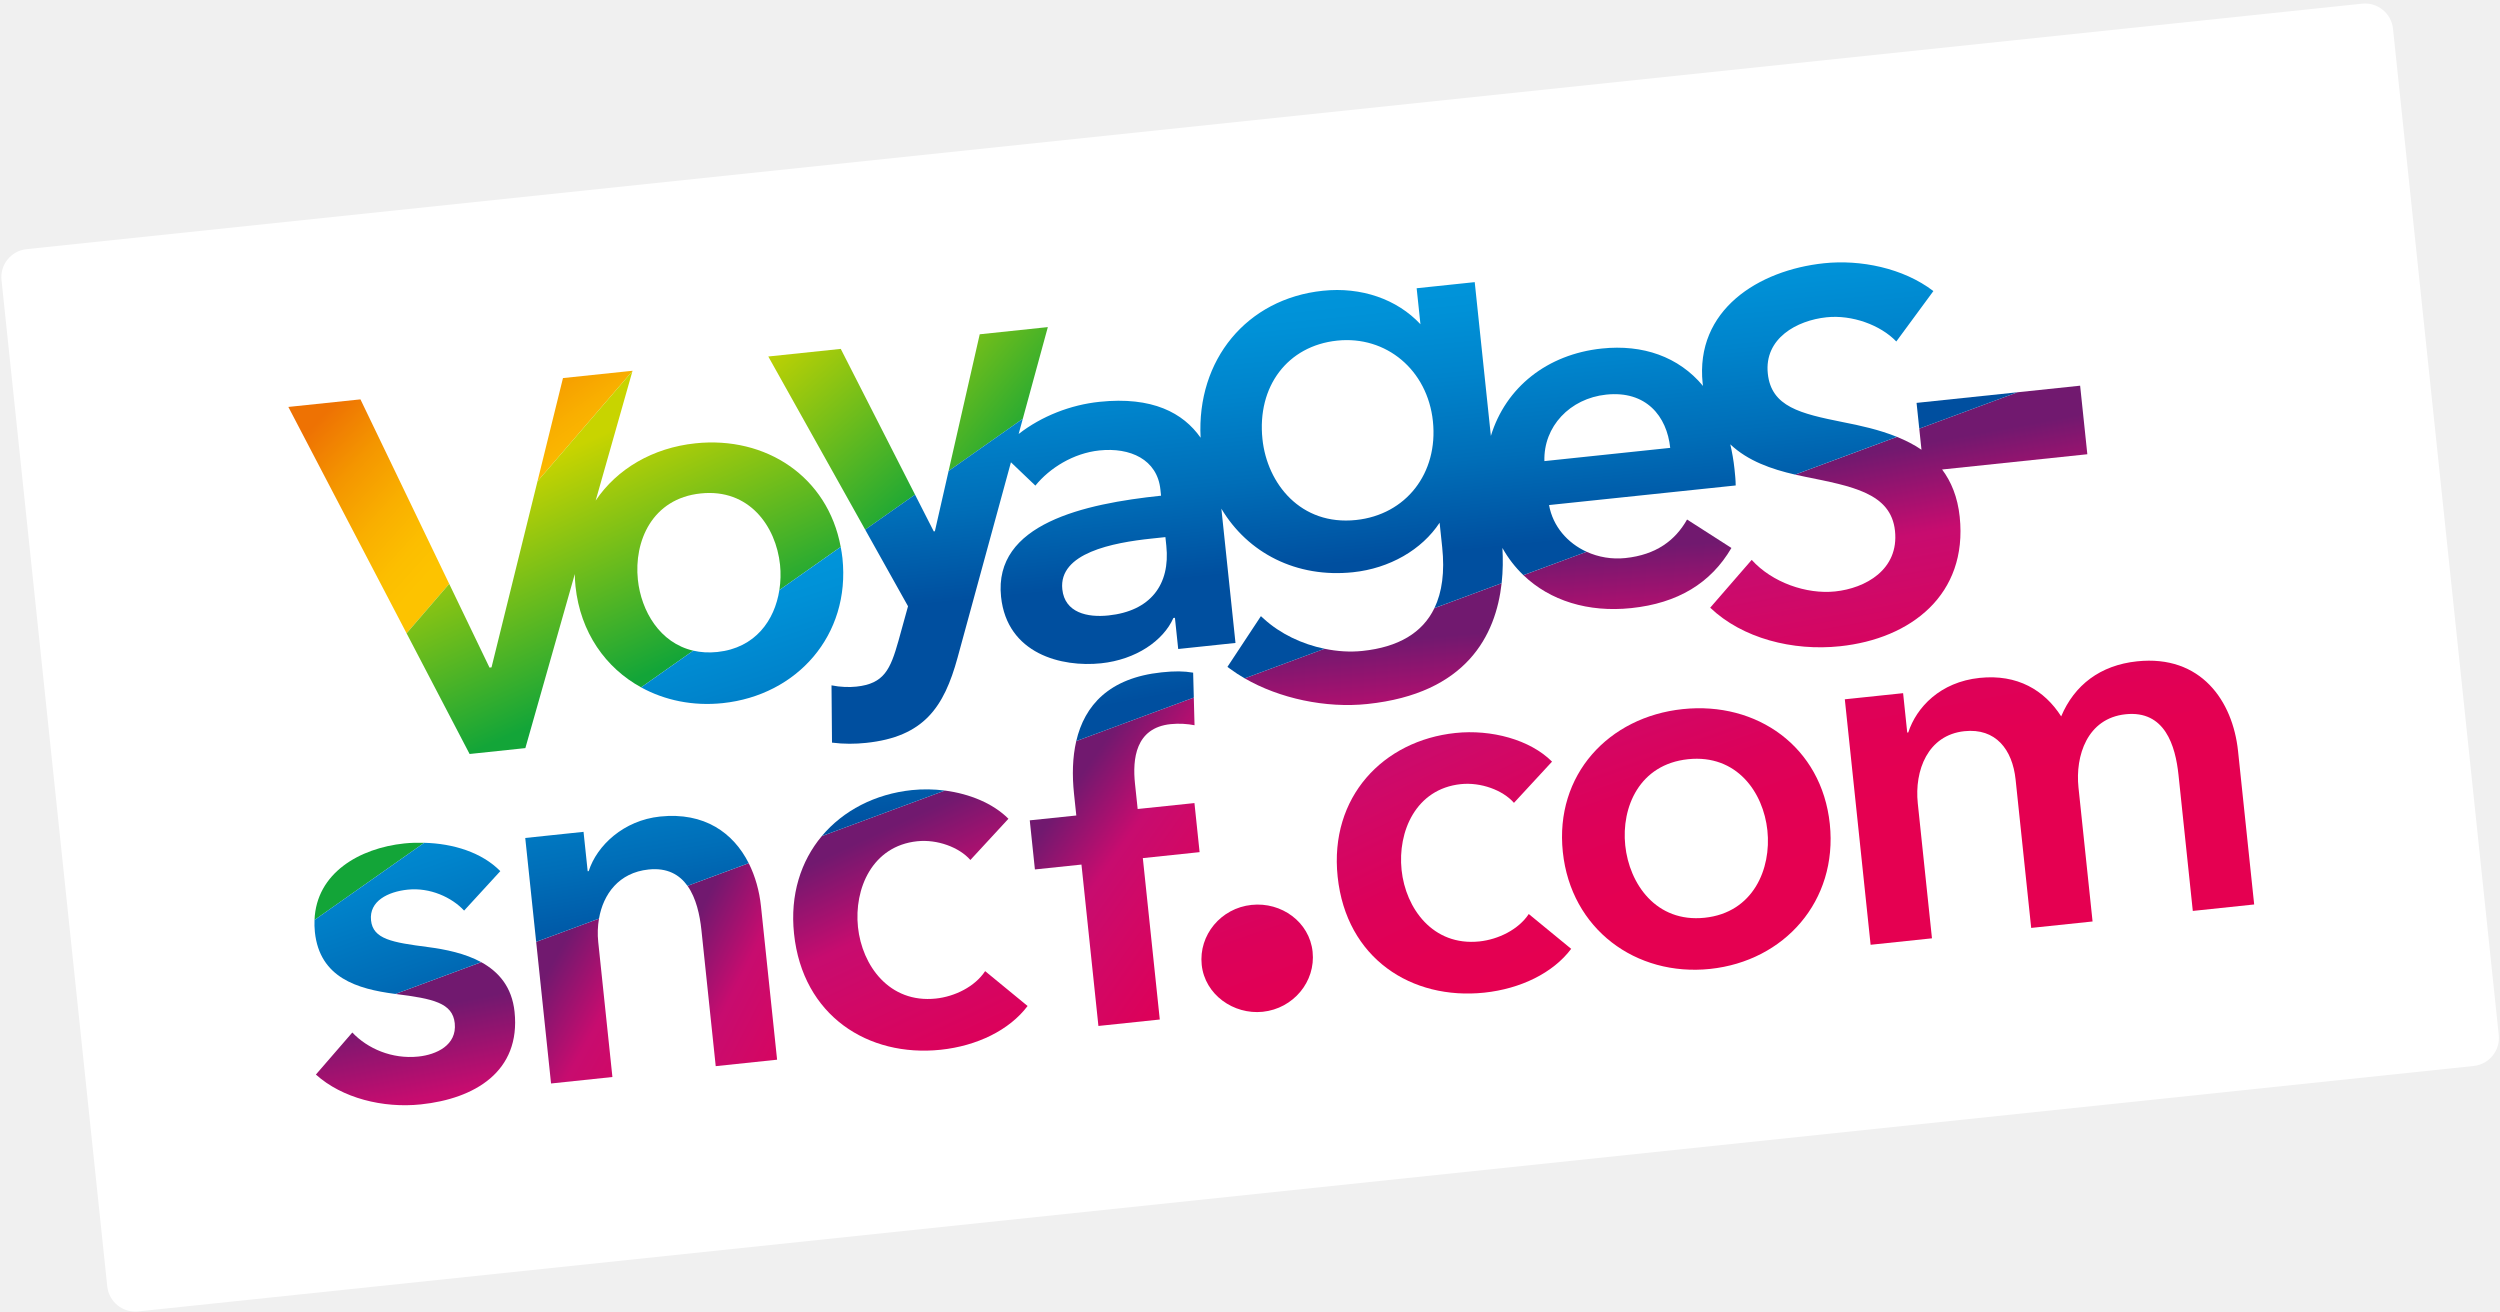
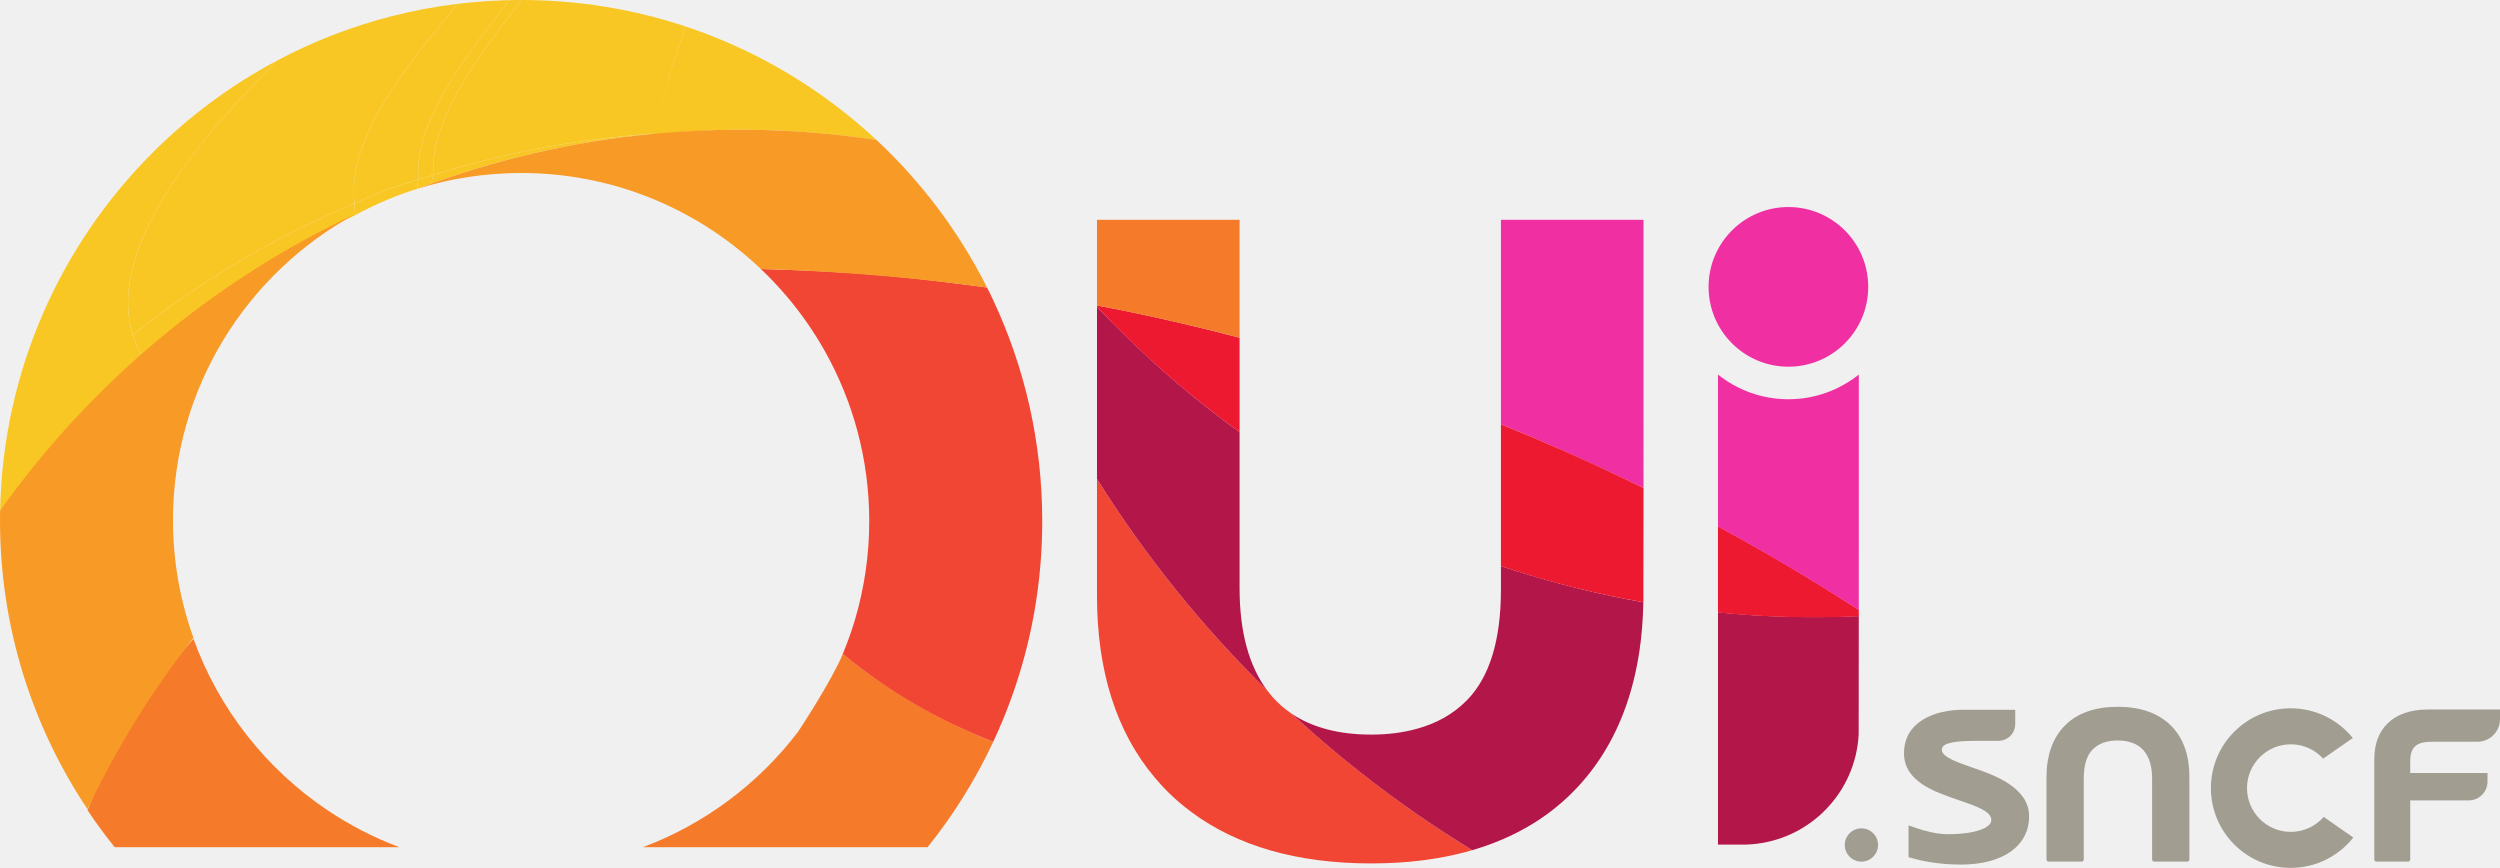
- <svg xmlns="http://www.w3.org/2000/svg" width="505" height="265" viewBox="0 0 505 265">
-   <defs>
-     <linearGradient id="a" x1="24.618%" x2="81.481%" y1="4.525%" y2="79.497%">
-       <stop stop-color="#EE7203" offset="0%" />
-       <stop stop-color="#F49600" offset="31.11%" />
-       <stop stop-color="#F9AF00" offset="59.73%" />
-       <stop stop-color="#FCBE00" offset="83.66%" />
-       <stop stop-color="#FDC300" offset="100%" />
-     </linearGradient>
-     <linearGradient id="b" x1="-14.766%" x2="81.457%" y1="-56.772%" y2="101.869%">
-       <stop stop-color="#EE7203" offset="0%" />
-       <stop stop-color="#F49600" offset="31.11%" />
-       <stop stop-color="#F9AF00" offset="59.73%" />
-       <stop stop-color="#FCBE00" offset="83.66%" />
-       <stop stop-color="#FDC300" offset="100%" />
-     </linearGradient>
-     <linearGradient id="c" x1="32.741%" x2="60.175%" y1="22.724%" y2="76.677%">
-       <stop stop-color="#C8D400" offset="0%" />
-       <stop stop-color="#13A538" offset="100%" />
-     </linearGradient>
-     <linearGradient id="d" x1="11.541%" x2="92.692%" y1="-15.012%" y2="99.255%">
-       <stop stop-color="#C8D400" offset="0%" />
-       <stop stop-color="#13A538" offset="100%" />
-     </linearGradient>
-     <linearGradient id="e" x1="-37.225%" x2="82.761%" y1="-54.366%" y2="89.197%">
-       <stop stop-color="#C8D400" offset="0%" />
-       <stop stop-color="#13A538" offset="100%" />
-     </linearGradient>
-     <linearGradient id="f" x1="-75.29%" x2="33.271%" y1="-258.636%" y2="8.829%">
-       <stop stop-color="#C8D400" offset="0%" />
-       <stop stop-color="#13A538" offset="100%" />
-     </linearGradient>
-     <linearGradient id="g" x1="51.637%" x2="101.404%" y1="48.15%" y2="324.797%">
-       <stop stop-color="#71196F" offset="0%" />
-       <stop stop-color="#C70C6F" offset="24.72%" />
-       <stop stop-color="#D10866" offset="41.42%" />
-       <stop stop-color="#DC015A" offset="64.68%" />
-       <stop stop-color="#E30053" offset="85%" />
-       <stop stop-color="#E50051" offset="100%" />
-     </linearGradient>
-     <linearGradient id="h" x1="47.672%" x2="109.169%" y1="32.695%" y2="409.196%">
-       <stop stop-color="#71196F" offset="0%" />
-       <stop stop-color="#C70C6F" offset="24.72%" />
-       <stop stop-color="#D10866" offset="41.42%" />
-       <stop stop-color="#DC015A" offset="64.68%" />
-       <stop stop-color="#E30053" offset="85%" />
-       <stop stop-color="#E50051" offset="100%" />
-     </linearGradient>
-     <linearGradient id="i" x1="44.53%" x2="78.447%" y1="25.28%" y2="154.122%">
-       <stop stop-color="#71196F" offset="0%" />
-       <stop stop-color="#C70C6F" offset="24.72%" />
-       <stop stop-color="#D10866" offset="41.42%" />
-       <stop stop-color="#DC015A" offset="64.68%" />
-       <stop stop-color="#E30053" offset="85%" />
-       <stop stop-color="#E50051" offset="100%" />
-     </linearGradient>
-     <linearGradient id="j" x1="44.607%" x2="108.816%" y1="35.013%" y2="270.667%">
-       <stop stop-color="#71196F" offset="0%" />
-       <stop stop-color="#C70C6F" offset="24.72%" />
-       <stop stop-color="#D10866" offset="41.42%" />
-       <stop stop-color="#DC015A" offset="64.68%" />
-       <stop stop-color="#E30053" offset="85%" />
-       <stop stop-color="#E50051" offset="100%" />
-     </linearGradient>
-     <linearGradient id="k" x1="27.735%" x2="195.523%" y1="21.692%" y2="226.157%">
-       <stop stop-color="#71196F" offset="0%" />
-       <stop stop-color="#C70C6F" offset="24.72%" />
-       <stop stop-color="#D10866" offset="41.42%" />
-       <stop stop-color="#DC015A" offset="64.68%" />
-       <stop stop-color="#E30053" offset="85%" />
-       <stop stop-color="#E50051" offset="100%" />
-     </linearGradient>
-     <linearGradient id="l" x1="21.825%" x2="164.604%" y1="16.936%" y2="183.007%">
-       <stop stop-color="#71196F" offset="0%" />
-       <stop stop-color="#C70C6F" offset="24.72%" />
-       <stop stop-color="#D10866" offset="41.42%" />
-       <stop stop-color="#DC015A" offset="64.68%" />
-       <stop stop-color="#E30053" offset="85%" />
-       <stop stop-color="#E50051" offset="100%" />
-     </linearGradient>
-     <linearGradient id="m" x1="37.657%" x2="92.237%" y1="15.681%" y2="145.302%">
-       <stop stop-color="#71196F" offset="0%" />
-       <stop stop-color="#C70C6F" offset="24.72%" />
-       <stop stop-color="#D10866" offset="41.42%" />
-       <stop stop-color="#DC015A" offset="64.68%" />
-       <stop stop-color="#E30053" offset="85%" />
-       <stop stop-color="#E50051" offset="100%" />
-     </linearGradient>
-     <linearGradient id="n" x1="41.721%" x2="117.046%" y1="15.152%" y2="117.805%">
-       <stop stop-color="#71196F" offset="0%" />
-       <stop stop-color="#C70C6F" offset="24.72%" />
-       <stop stop-color="#D10866" offset="41.42%" />
-       <stop stop-color="#DC015A" offset="64.68%" />
-       <stop stop-color="#E30053" offset="85%" />
-       <stop stop-color="#E50051" offset="100%" />
-     </linearGradient>
-     <linearGradient id="o" x1="-30.188%" x2="84.572%" y1="-169.192%" y2="144.401%">
-       <stop stop-color="#71196F" offset="0%" />
-       <stop stop-color="#C70C6F" offset="24.72%" />
-       <stop stop-color="#D10866" offset="41.42%" />
-       <stop stop-color="#DC015A" offset="64.68%" />
-       <stop stop-color="#E30053" offset="85%" />
-       <stop stop-color="#E50051" offset="100%" />
-     </linearGradient>
-     <linearGradient id="p" x1="16.555%" x2="71.129%" y1="-33.821%" y2="95.177%">
-       <stop stop-color="#71196F" offset="0%" />
-       <stop stop-color="#C70C6F" offset="24.72%" />
-       <stop stop-color="#D10866" offset="41.42%" />
-       <stop stop-color="#DC015A" offset="64.68%" />
-       <stop stop-color="#E30053" offset="85%" />
-       <stop stop-color="#E50051" offset="100%" />
-     </linearGradient>
-     <linearGradient id="q" x1="10.989%" x2="58.616%" y1="-55.958%" y2="72.947%">
-       <stop stop-color="#71196F" offset="0%" />
-       <stop stop-color="#C70C6F" offset="24.72%" />
-       <stop stop-color="#D10866" offset="41.42%" />
-       <stop stop-color="#DC015A" offset="64.68%" />
-       <stop stop-color="#E30053" offset="85%" />
-       <stop stop-color="#E50051" offset="100%" />
-     </linearGradient>
-     <linearGradient id="r" x1="14.279%" x2="45.529%" y1="-76.411%" y2="42.246%">
-       <stop stop-color="#71196F" offset="0%" />
-       <stop stop-color="#C70C6F" offset="24.72%" />
-       <stop stop-color="#D10866" offset="41.42%" />
-       <stop stop-color="#DC015A" offset="64.68%" />
-       <stop stop-color="#E30053" offset="85%" />
-       <stop stop-color="#E50051" offset="100%" />
-     </linearGradient>
-     <linearGradient id="s" x1="111.85%" x2="39.645%" y1="197.257%" y2="20.981%">
-       <stop stop-color="#004F9F" offset="4.81%" />
-       <stop stop-color="#006EB8" offset="36.16%" />
-       <stop stop-color="#0084CC" offset="65.48%" />
-       <stop stop-color="#0091D7" offset="87.62%" />
-       <stop stop-color="#0095DB" offset="100%" />
-     </linearGradient>
-     <linearGradient id="t" x1="-3.606%" x2="-148.23%" y1="-239.213%" y2="-1000.526%">
-       <stop stop-color="#004F9F" offset="4.81%" />
-       <stop stop-color="#006EB8" offset="36.16%" />
-       <stop stop-color="#0084CC" offset="65.48%" />
-       <stop stop-color="#0091D7" offset="87.62%" />
-       <stop stop-color="#0095DB" offset="100%" />
-     </linearGradient>
-     <linearGradient id="u" x1="42.907%" x2="-107.391%" y1="46.002%" y2="-398.93%">
-       <stop stop-color="#004F9F" offset="4.81%" />
-       <stop stop-color="#006EB8" offset="36.16%" />
-       <stop stop-color="#0084CC" offset="65.48%" />
-       <stop stop-color="#0091D7" offset="87.62%" />
-       <stop stop-color="#0095DB" offset="100%" />
-     </linearGradient>
-     <linearGradient id="v" x1="52.569%" x2="39.325%" y1="63.92%" y2="6.422%">
-       <stop stop-color="#004F9F" offset="4.81%" />
-       <stop stop-color="#006EB8" offset="36.16%" />
-       <stop stop-color="#0084CC" offset="65.48%" />
-       <stop stop-color="#0091D7" offset="87.62%" />
-       <stop stop-color="#0095DB" offset="100%" />
-     </linearGradient>
-     <linearGradient id="w" x1="93.142%" x2="14.633%" y1="142.908%" y2="-40.16%">
-       <stop stop-color="#004F9F" offset="4.81%" />
-       <stop stop-color="#006EB8" offset="36.16%" />
-       <stop stop-color="#0084CC" offset="65.48%" />
-       <stop stop-color="#0091D7" offset="87.62%" />
-       <stop stop-color="#0095DB" offset="100%" />
-     </linearGradient>
-     <linearGradient id="x" x1="66.234%" x2=".924%" y1="115.171%" y2="-104.61%">
-       <stop stop-color="#004F9F" offset="4.81%" />
-       <stop stop-color="#006EB8" offset="36.16%" />
-       <stop stop-color="#0084CC" offset="65.48%" />
-       <stop stop-color="#0091D7" offset="87.62%" />
-       <stop stop-color="#0095DB" offset="100%" />
-     </linearGradient>
-     <linearGradient id="y" x1="62.342%" x2="-56.171%" y1="112.92%" y2="-478.784%">
-       <stop stop-color="#004F9F" offset="4.81%" />
-       <stop stop-color="#006EB8" offset="36.16%" />
-       <stop stop-color="#0084CC" offset="65.48%" />
-       <stop stop-color="#0091D7" offset="87.62%" />
-       <stop stop-color="#0095DB" offset="100%" />
-     </linearGradient>
-     <linearGradient id="z" x1="53.189%" x2="-70.953%" y1="62.033%" y2="-335.051%">
-       <stop stop-color="#004F9F" offset="4.81%" />
-       <stop stop-color="#006EB8" offset="36.16%" />
-       <stop stop-color="#0084CC" offset="65.48%" />
-       <stop stop-color="#0091D7" offset="87.62%" />
-       <stop stop-color="#0095DB" offset="100%" />
-     </linearGradient>
+ <svg xmlns="http://www.w3.org/2000/svg" viewBox="0 0 673.225 233.712" height="233.712" width="673.225" xml:space="preserve" version="1.1" id="svg2">
+   <defs id="defs6">
+     <clipPath id="clipPath18" clipPathUnits="userSpaceOnUse">
+       <path id="path20" d="M 0,1869.71 0,0 l 5385.83,0 0,1869.71 -5385.83,0 z" />
+     </clipPath>
+     <clipPath id="clipPath28" clipPathUnits="userSpaceOnUse">
+       <path id="path30" d="M 0.18,767.5 C 91.578,892.012 190.984,1004.12 305.23,1104.35 c 137.774,120.87 292.653,223.47 460.45,302.11 42.05,22.86 86.5,41.81 132.894,56.36 156.896,59.76 323.496,99.9 496.686,117.42 5.36,0.54 10.71,1.06 16.08,1.56 16.15,78.52 38.28,155.65 66.14,230.68 -111.53,37.13 -230.81,57.23 -354.82,57.23 -190.375,0 -369.687,-47.39 -526.777,-131.02 C 497.195,1686.16 407.281,1619.31 328.891,1540.94 130.176,1342.25 5.59,1069.42 0.18,767.5 Z" />
+     </clipPath>
+     <clipPath id="clipPath34" clipPathUnits="userSpaceOnUse">
+       <path id="path36" d="M 0.18,767.5 C 91.578,892.012 190.984,1004.12 305.23,1104.35 c 137.774,120.87 292.653,223.47 460.45,302.11 42.05,22.86 86.5,41.81 132.894,56.36 156.896,59.76 323.496,99.9 496.686,117.42 5.36,0.54 10.71,1.06 16.08,1.56 16.15,78.52 38.28,155.65 66.14,230.68 -111.53,37.13 -230.81,57.23 -354.82,57.23 -190.375,0 -369.687,-47.39 -526.777,-131.02 C 497.195,1686.16 407.281,1619.31 328.891,1540.94 130.176,1342.25 5.59,1069.42 0.18,767.5" />
+     </clipPath>
+     <clipPath id="clipPath62" clipPathUnits="userSpaceOnUse">
+       <path id="path64" d="M 0,1869.71 0,0 l 5385.83,0 0,1869.71 -5385.83,0 z" />
+     </clipPath>
  </defs>
-   <g fill="none" fill-rule="evenodd">
-     <path fill="#FFFFFF" d="M504.749,209.088 C505.075,212.189 502.808,214.995 499.703,215.321 L27.897,264.907 C24.795,265.229 21.995,262.962 21.668,259.86 L0.304,56.561 C-0.024,53.461 2.246,50.658 5.347,50.333 L477.153,0.742 C480.254,0.417 483.058,2.685 483.382,5.786 L504.749,209.088 L504.749,209.088 Z" />
-     <g transform="translate(58 52)">
-       <g transform="translate(0 22)">
-         <polygon fill="url(#a)" points="14.812 6.672 .247 8.201 24.131 53.93 32.738 43.936" />
-         <polygon fill="url(#b)" points="69.774 .895 55.722 2.369 50.57 23.233 69.756 .958" />
+   <g transform="matrix(1.25,0,0,-1.25,0,233.7125)" id="g10">
+     <g transform="scale(0.1,0.1)" id="g12">
+       <g id="g14">
+         <g clip-path="url(#clipPath18)" id="g16">
+           <path id="path22" style="fill:#f030a2;fill-opacity:1;fill-rule:nonzero;stroke:none" d="m 3540.66,1396.25 -307.18,0 0,-440.629 c 63.1,-25.492 125.36,-52.508 186.75,-80.523 40.53,-18.496 80.67,-37.297 120.44,-56.868 l -0.01,578.02" />
+         </g>
      </g>
-       <g transform="translate(5 14)">
-         <path fill="url(#c)" d="M65.848,51.092 C65.036,43.346 68.721,34.701 78.538,33.674 C88.351,32.639 93.752,40.328 94.567,48.076 C94.743,49.761 94.697,51.496 94.432,53.19 L106.821,44.472 C104.203,30.275 91.705,22.052 77.473,23.551 C68.869,24.453 61.63,28.709 57.326,35.113 L64.756,8.957 L45.57,31.232 L36.285,68.812 L35.879,68.853 L27.738,51.935 L19.131,61.929 L31.859,86.306 L43.122,85.117 L53.11,49.96 C53.125,50.77 53.16,51.587 53.248,52.42 C54.23,61.76 59.349,68.923 66.504,72.846 L77.037,65.433 C70.292,63.886 66.516,57.444 65.848,51.092 L65.848,51.092 Z" />
-         <polygon fill="url(#d)" points="106.834 4.476 92.194 6.012 111.769 40.995 121.836 33.917" />
-         <polygon fill="url(#e)" points="148.663 .074 134.904 1.525 128.615 29.141 143.605 18.596" />
-         <path fill="url(#f)" d="M18.668,104.375 C9.603,105.326 0.897,110.357 0.533,119.831 L22.689,104.245 C21.345,104.209 19.997,104.236 18.668,104.375 L18.668,104.375 Z" />
+       <g id="g24">
+         <g clip-path="url(#clipPath28)" id="g26">
+           <g clip-path="url(#clipPath34)" id="g32">
+             <g transform="matrix(10,0,0,-10,-79216,82854)" id="g38">
+               <path id="path40" style="fill:#f9c723;fill-opacity:1;fill-rule:nonzero;stroke:none" d="m 7921.62,8208.65 c 9.136,-12.452 19.078,-23.664 30.501,-33.689 -13.174,-22.687 21.833,-55.812 29.069,-63.433 -9.872,5.256 -18.864,11.939 -26.699,19.775 -19.875,19.871 -32.332,47.153 -32.87,77.347 z" />
+               <path id="path42" style="fill:#f9c723;fill-opacity:1;fill-rule:nonzero;stroke:none" d="m 7952.121,8174.961 c 13.779,-12.084 29.266,-22.346 46.045,-30.207 -0.153,-0.81 -0.202,-1.642 -0.158,-2.488 -17.34,7.213 -33.422,16.836 -47.819,28.298 0.464,1.502 1.104,2.97 1.931,4.397 z" />
+               <path id="path44" style="fill:#f9c723;fill-opacity:1;fill-rule:nonzero;stroke:none" d="m 7998.166,8144.753 c 4.205,-2.286 8.65,-4.183 13.293,-5.637 0.013,-0.644 0.11,-1.305 0.28,-1.98 -4.778,1.301 -9.368,3.026 -13.731,5.129 -0.044,0.845 0,1.677 0.158,2.488 z" />
+               <path id="path46" style="fill:#f9c723;fill-opacity:1;fill-rule:nonzero;stroke:none" d="m 8011.458,8139.116 c 1.025,-0.394 2.058,-0.775 3.096,-1.152 0.053,-0.605 0.184,-1.226 0.385,-1.857 -1.073,0.333 -2.142,0.679 -3.202,1.029 -0.171,0.674 -0.267,1.336 -0.28,1.98 z" />
+               <path id="path48" style="fill:#f9c723;fill-opacity:1;fill-rule:nonzero;stroke:none" d="m 8014.555,8137.965 c 14.777,-5.343 30.387,-8.952 46.57,-10.59 0.534,-0.053 1.073,-0.105 1.607,-0.158 -16.508,1.077 -32.524,4.108 -47.792,8.891 -0.201,0.631 -0.333,1.253 -0.385,1.857 z" />
+               <path id="path50" style="fill:#f9c723;fill-opacity:1;fill-rule:nonzero;stroke:none" d="m 7950.189,8170.563 c 14.396,-11.462 30.479,-21.084 47.819,-28.298 -2.26,-15.868 16.442,-35.564 22.162,-43.01 -13.941,1.695 -27.098,5.948 -38.98,12.272 -6.78,7.143 -37.947,36.676 -31,59.035 z" />
+               <path id="path52" style="fill:#f9c723;fill-opacity:1;fill-rule:nonzero;stroke:none" d="m 7998.008,8142.265 c 4.362,-2.102 8.952,-3.828 13.731,-5.129 -1.152,-14.12 14.177,-31.202 19.512,-38.678 -3.74,0.083 -7.437,0.35 -11.081,0.797 -5.72,7.446 -24.422,27.142 -22.162,43.01 z" />
+               <path id="path54" style="fill:#f9c723;fill-opacity:1;fill-rule:nonzero;stroke:none" d="m 8011.739,8137.137 c 1.06,-0.35 2.129,-0.696 3.202,-1.029 -0.885,-13.717 13.674,-30.194 18.925,-37.679 -0.876,0 -1.748,0.01 -2.615,0.031 -5.335,7.476 -20.664,24.558 -19.512,38.678 z" />
+               <path id="path56" style="fill:#f9c723;fill-opacity:1;fill-rule:nonzero;stroke:none" d="m 8014.94,8136.107 c 15.268,-4.783 31.285,-7.814 47.792,-8.891 1.616,-7.849 3.828,-15.561 6.614,-23.068 -11.151,-3.71 -23.082,-5.72 -35.481,-5.72 -5.251,7.485 -19.81,23.962 -18.925,37.679 z" />
+             </g>
+           </g>
+         </g>
      </g>
-       <g transform="translate(5 25)">
-         <path fill="url(#g)" d="M212.207,54.489 C209.709,54.753 207.105,54.579 204.553,54.051 L188.422,60.026 C195.45,64.088 204.807,66.098 213.219,65.208 C233.234,63.108 239.161,51.343 240.328,40.81 L226.755,45.837 C224.354,50.815 219.503,53.725 212.207,54.489 L212.207,54.489 Z" />
-         <path fill="url(#h)" d="M266.503,45.839 C275.906,44.854 282.587,40.805 286.747,33.687 L277.786,27.942 C275.409,32.164 271.538,35.073 265.34,35.726 C262.583,36.018 259.868,35.539 257.494,34.46 L244.726,39.18 C250.111,44.356 257.833,46.75 266.503,45.839 L266.503,45.839 Z" />
-         <path fill="url(#i)" d="M301.612,19.301 C311.112,21.229 318.986,22.59 319.789,30.238 C320.616,38.088 313.8,41.833 307.705,42.471 C301.919,43.077 294.976,40.678 290.843,36.095 L282.46,45.754 C288.962,51.964 299.152,54.549 308.662,53.545 C323.022,52.041 334.511,43.1 332.862,27.398 C332.438,23.379 331.139,20.29 329.307,17.838 L358.641,14.758 L357.186,0.909 L344.526,2.24 L324.69,9.584 L325.14,13.853 C323.613,12.794 321.929,11.959 320.188,11.249 L299.607,18.869 C300.273,19.024 300.946,19.166 301.612,19.301 L301.612,19.301 Z" />
-         <path fill="url(#j)" d="M28.86,129.694 C29.325,134.137 25.138,136.045 21.522,136.423 C16.151,136.988 11.22,134.793 8.167,131.567 L0.809,140.061 C6.114,144.834 14.37,146.891 22.018,146.088 C32.864,144.947 42.212,139.469 40.941,127.386 C40.412,122.346 37.718,119.288 34.211,117.359 L16.872,123.78 C24.511,124.735 28.429,125.586 28.86,129.694 L28.86,129.694 Z" />
-         <path fill="url(#k)" d="M48.312,141.863 L60.707,140.556 L57.843,113.282 C57.676,111.707 57.729,110.108 57.998,108.559 L45.306,113.253 L48.312,141.863 L48.312,141.863 Z" />
-         <path fill="url(#l)" d="M78.688,110.883 L81.575,138.362 L93.972,137.058 L90.718,106.07 C90.395,103.004 89.572,100.013 88.239,97.362 L75.875,101.941 C77.624,104.397 78.365,107.812 78.688,110.883 L78.688,110.883 Z" />
-         <path fill="url(#m)" d="M97.396,111.627 C99.132,128.16 112.344,136.595 127.013,135.053 C134.35,134.282 140.904,131.087 144.573,126.211 L135.998,119.168 C133.929,122.316 129.854,124.309 126.032,124.71 C116.631,125.697 111.126,118.028 110.31,110.275 C109.495,102.526 113.182,93.888 122.275,92.933 C126.304,92.509 130.755,94.131 133.015,96.718 L140.703,88.389 C137.619,85.302 132.894,83.347 127.869,82.693 L103,91.896 C98.792,96.93 96.562,103.706 97.396,111.627 L97.396,111.627 Z" />
-         <path fill="url(#n)" d="M178.278,85.22 L166.809,86.418 L166.269,81.313 C165.751,76.354 166.337,70.024 173.468,69.274 C175.224,69.093 176.906,69.226 178.297,69.497 L178.147,63.908 L154.404,72.696 C153.639,75.99 153.56,79.618 153.95,83.337 L154.413,87.73 L145.012,88.709 L146.051,98.627 L155.456,97.643 L158.88,130.243 L171.276,128.941 L167.851,96.338 L179.318,95.133 L178.278,85.22 L178.278,85.22 Z" />
-         <path fill="url(#o)" d="M189.814,105.79 C183.643,106.433 179.111,111.864 179.746,117.901 C180.38,123.926 186.193,127.994 192.079,127.38 C198.253,126.732 202.783,121.287 202.147,115.261 C201.519,109.23 195.84,105.152 189.814,105.79 L189.814,105.79 Z" />
-         <path fill="url(#p)" d="M232.083,81.395 C236.116,80.972 240.567,82.593 242.82,85.176 L250.51,76.848 C246.075,72.406 238.232,70.298 230.997,71.063 C216.431,72.59 205.51,83.973 207.204,100.09 C208.94,116.619 222.153,125.055 236.822,123.516 C244.158,122.739 250.716,119.544 254.379,114.666 L245.811,107.632 C243.738,110.774 239.667,112.764 235.843,113.169 C226.442,114.156 220.929,106.485 220.119,98.734 C219.305,90.985 222.993,82.352 232.083,81.395 L232.083,81.395 Z" />
-         <path fill="url(#q)" d="M276.921,66.239 C261.941,67.809 251.05,79.503 252.69,95.102 C254.335,110.704 267.458,120.291 282.437,118.723 C297.417,117.143 308.258,105.035 306.621,89.438 C304.981,73.837 291.898,64.661 276.921,66.239 L276.921,66.239 Z M281.35,108.385 C271.536,109.417 266.11,101.53 265.299,93.778 C264.486,86.032 268.17,77.391 277.987,76.361 C287.799,75.329 293.204,83.012 294.016,90.765 C294.833,98.506 291.165,107.353 281.35,108.385 L281.35,108.385 Z" />
-         <path fill="url(#r)" d="M368.69,56.588 C361.256,57.369 356.031,61.371 353.358,67.709 C349.981,62.428 344.518,59.129 336.874,59.936 C328.917,60.769 324.13,65.871 322.469,70.957 L322.261,70.98 L321.427,63.021 L309.653,64.258 L314.863,113.844 L327.258,112.541 L324.391,85.267 C323.698,78.659 326.388,71.48 333.824,70.699 C340.128,70.043 343.512,74.386 344.152,80.477 L347.3,110.438 L359.699,109.138 L356.852,82.068 C356.18,75.662 358.619,68.097 366.366,67.281 C374.321,66.445 376.437,73.64 377.057,79.531 L379.945,107.008 L392.343,105.702 L389.085,74.716 C388.02,64.59 381.607,55.233 368.69,56.588 L368.69,56.588 Z" />
-       </g>
-       <g transform="translate(5)">
-         <path fill="url(#s)" d="M107.175,60.75 C107.093,59.974 106.96,59.224 106.821,58.474 L94.432,67.192 C93.481,73.3 89.582,78.894 81.905,79.703 C80.135,79.886 78.516,79.777 77.036,79.434 L66.503,86.847 C71.288,89.474 76.982,90.665 82.988,90.033 C97.97,88.456 108.813,76.352 107.175,60.75 L107.175,60.75 Z" />
-         <polygon fill="url(#t)" points="324.146 29.382 324.69 34.584 344.526 27.241" />
-         <path fill="url(#u)" d="M192.339,73.038 L191.704,72.462 L184.943,82.706 L185.505,83.122 C186.418,83.796 187.398,84.432 188.422,85.026 L204.553,79.051 C199.996,78.116 195.613,76.016 192.339,73.038 L192.339,73.038 Z" />
-         <path fill="url(#v)" d="M118.487,77.458 C116.864,83.19 115.611,86.106 109.997,86.696 C108.567,86.846 106.783,86.811 104.965,86.44 L105.065,98.012 C107.435,98.317 109.772,98.295 111.971,98.061 C123.641,96.836 127.686,90.846 130.421,80.873 L141.209,41.38 L146.147,46.093 C149.015,42.553 153.813,39.539 159.082,38.988 C165.281,38.339 170.765,40.794 171.403,46.887 L171.534,48.129 C156.04,49.756 137.662,53.774 139.212,68.547 C140.428,80.118 151.472,82.826 159.426,81.986 C166.453,81.248 172.001,77.429 174.027,72.828 L174.335,72.797 L174.997,79.098 L186.569,77.876 L183.717,50.753 C189.05,59.701 198.865,64.795 210.308,63.593 C217.694,62.817 224.227,59.043 227.801,53.588 L228.326,58.563 C228.847,63.524 228.307,67.612 226.755,70.836 L240.328,65.809 C240.606,63.317 240.615,60.895 240.488,58.686 C241.652,60.777 243.084,62.606 244.726,64.18 L257.494,59.46 C253.639,57.697 250.683,54.338 249.906,50.022 L287.611,46.062 C287.597,44.912 287.487,43.882 287.369,42.742 C287.182,40.972 286.883,39.327 286.52,37.753 C290.085,41.126 294.868,42.783 299.607,43.869 L320.188,36.249 C316.608,34.795 312.747,33.951 309.228,33.264 C300.693,31.545 294.801,30.184 294.097,23.465 C293.345,16.34 299.968,12.719 305.959,12.092 C311.123,11.547 316.877,13.659 320.051,16.981 L327.546,6.795 C321.411,2.109 312.774,0.404 305.44,1.177 C292.216,2.571 279.375,10.603 280.939,25.48 C280.955,25.647 280.994,25.801 281.01,25.961 C276.086,20.035 268.836,17.533 260.577,18.4 C249.545,19.558 241.155,26.228 238.157,36.053 L234.894,4.992 L223.164,6.225 L223.929,13.493 C219.192,8.425 211.974,5.917 204.217,6.732 C188.821,8.345 178.696,20.709 179.523,36.421 C176.016,31.409 169.791,28.045 159.094,29.168 C153.273,29.778 147.445,32.033 142.767,35.663 L143.605,32.594 L128.615,43.139 L125.844,55.315 L125.618,55.34 L121.836,47.914 L111.769,54.992 L120.421,70.461 L118.487,77.458 L118.487,77.458 Z M172.597,58.249 C173.423,66.103 169.39,71.435 160.914,72.321 C156.682,72.771 152.085,71.784 151.586,67.04 C150.815,59.704 161.773,57.617 169.625,56.792 L172.412,56.495 L172.597,58.249 L172.597,58.249 Z M261.453,27.712 C269.511,26.864 273.711,32.058 274.383,38.468 L248.969,41.143 C248.762,34.163 254.117,28.485 261.453,27.712 L261.453,27.712 Z M207.101,16.805 C217.042,15.76 225.363,22.762 226.448,33.088 C227.549,43.586 221.014,51.983 210.912,53.041 C199.754,54.217 192.963,45.715 192.016,36.707 C190.896,26.042 197.097,17.854 207.101,16.805 L207.101,16.805 Z" />
-         <path fill="url(#w)" d="M11.948,133.917 C11.534,129.991 15.412,128.121 19.34,127.709 C23.883,127.23 28.276,129.276 30.751,131.94 L38.061,123.971 C34.348,120.19 28.558,118.389 22.69,118.244 L0.534,133.83 C0.506,134.615 0.514,135.414 0.603,136.256 C1.577,145.553 9.227,147.774 16.746,148.761 C16.789,148.772 16.826,148.778 16.872,148.78 L34.211,142.359 C30.952,140.58 26.993,139.766 23.375,139.297 C16.279,138.369 12.35,137.737 11.948,133.917 L11.948,133.917 Z" />
-         <path fill="url(#x)" d="M70.324,112.942 C62.986,113.713 57.57,118.78 55.919,123.965 L55.712,123.99 L54.874,116.032 L43.1,117.27 L45.306,138.252 L57.998,133.558 C58.856,128.605 62.017,124.265 67.999,123.64 C71.805,123.238 74.267,124.691 75.874,126.941 L88.238,122.362 C85.163,116.265 79.325,112 70.324,112.942 L70.324,112.942 Z" />
-         <path fill="url(#y)" d="M102.999,116.897 L127.868,107.694 C125.661,107.406 123.396,107.37 121.188,107.599 C113.787,108.38 107.341,111.711 102.999,116.897 L102.999,116.897 Z" />
-         <path fill="url(#z)" d="M178.015,83.877 C176.101,83.554 174.323,83.531 171.635,83.815 C161.062,84.926 156.081,90.473 154.405,97.696 L178.148,88.908 L178.015,83.877 L178.015,83.877 Z" />
+       <g id="g58">
+         <g clip-path="url(#clipPath62)" id="g60">
+           <path id="path66" style="fill:#f9c723;fill-opacity:1;fill-rule:nonzero;stroke:none" d="m 1477.48,1812.48 c -27.86,-75.03 -51.55,-153.73 -67.7,-232.24 60.19,5.59 122.75,10 184.38,10.01 3.03,0 5.91,-0.01 8.94,-0.02 96.83,-0.43 192.14,-8.05 285.14,-22.06 -116.47,108.61 -256.23,192.87 -410.76,244.31" />
+           <path id="path68" style="fill:#f57b2a;fill-opacity:1;fill-rule:nonzero;stroke:none" d="M 705.563,124.191 C 573.805,212.691 471.52,341.801 416.844,493.48 372.523,445.559 329.488,382.18 292.059,321.879 253.051,259.051 215.371,194.98 188.512,124.309 206.867,96.84 226.41,70.211 247.039,44.531 l 613.395,0 C 805.48,65.109 753.566,91.949 705.563,124.191" />
+           <path id="path70" style="fill:#f57b2a;fill-opacity:1;fill-rule:nonzero;stroke:none" d="m 1815.7,461 c -24.94,-60.199 -96.4,-167.75 -96.4,-167.75 l 0,0 C 1634.19,181.66 1518.53,94.559 1384.91,44.531 l 613.4,0 c 55.78,69.43 103.4,145.797 141.58,227.348 -67.27,25.949 -132.27,58.762 -193.92,96.711 -45.34,27.922 -88.84,58.289 -130.27,92.41" />
+           <path id="path72" style="fill:#f030a2;fill-opacity:1;fill-rule:nonzero;stroke:none" d="m 3852.79,1079.71 c 94.98,0 171.96,76.99 171.96,171.97 0,94.98 -76.98,172 -171.96,172 -94.99,0 -171.97,-77.02 -171.97,-172 0,-94.98 76.98,-171.97 171.97,-171.97" />
+           <path id="path74" style="fill:#f14633;fill-opacity:1;fill-rule:nonzero;stroke:none" d="m 2889.75,238.969 c -36.46,30.019 -72.29,61.051 -106.96,93.07 -14.87,9.992 -28.31,21.621 -40.26,34.91 -4.35,4.821 -8.42,9.91 -12.37,15.16 -6.43,6.313 -12.84,12.711 -19.21,19.09 -131.59,131.723 -248.39,278.141 -347.67,436.742 l 0,-251.921 c 0,-161.809 41.72,-292.981 123.91,-390.848 9.89,-11.774 20.23,-23.16 31.29,-33.953 15.3,-14.957 31.68,-28.68 48.88,-41.438 98.57,-73.07 228.11,-110.179 386.34,-110.179 20.89,0 41.25,0.637 61.12,1.93 56.49,3.66 108.73,12.609 156.76,26.609 -98.81,60.41 -192.8,127.558 -281.83,200.828" />
+           <path id="path76" style="fill:#ed1930;fill-opacity:1;fill-rule:nonzero;stroke:none" d="m 3540.67,935.703 0,0 0,0 0,0 z" />
+           <path id="path78" style="fill:#b31648;fill-opacity:1;fill-rule:nonzero;stroke:none" d="m 3775.94,544.262 c -25,1.566 -49.95,3.777 -74.85,6.238 l 0,-500.41 52.85,0 c 6.73,0 13.42,0.262 20.02,0.789 l 0,0 c 124.9,9.871 224.03,111.34 230.21,237.25 l 0.25,254.281 c -51.35,-2.32 -102.65,-2.68 -153.81,-1.41 -24.92,0.609 -49.82,1.691 -74.67,3.262" />
+           <path id="path80" style="fill:#b31648;fill-opacity:1;fill-rule:nonzero;stroke:none" d="m 2670.46,602.512 0,336.371 c -89.43,64.327 -174.33,136.337 -253.69,215.167 -16.75,16.64 -33.26,33.21 -49.51,50.49 l 0,0 c -1.33,1.41 -2.65,2.86 -3.98,4.28 l 0,-370.879 c 104.08,-166.281 227.42,-319.25 366.88,-455.832 -39.59,52.563 -59.7,126.52 -59.7,220.403" />
+           <path id="path82" style="fill:#b31648;fill-opacity:1;fill-rule:nonzero;stroke:none" d="m 3299.32,629.539 c -22.06,6.602 -44,13.34 -65.84,20.66 l 0,-51.371 c 0,-107.957 -24.49,-187.789 -72.78,-237.207 -14.91,-15.262 -31.85,-28.199 -50.79,-38.801 -17.74,-9.929 -37.33,-17.672 -58.53,-23.461 -29.37,-8.039 -61.91,-12.211 -97.68,-12.211 -69.26,0 -126.51,15.071 -170.91,44.891 34.67,-32.019 70.26,-63.051 106.73,-93.07 l 0.02,0.011 c 88.98,-73.242 183.26,-140.449 282.04,-200.839 86.27,25.148 158.75,66.828 216.53,124.961 24.56,24.707 46.2,51.929 64.87,81.57 39.76,63.137 66.11,137.34 78.8,222.019 5.04,33.5 7.81,68.739 8.56,105.489 -81.41,14.379 -161.9,33.66 -241.02,57.359" />
+           <path id="path84" style="fill:#f14633;fill-opacity:1;fill-rule:nonzero;stroke:none" d="m 2139.57,1223.35 0,0 c -2.48,5.27 -5.01,10.57 -7.57,15.79 -1.82,3.74 -3.73,7.43 -5.6,11.14 -77.24,10.54 -154.43,20.05 -231.51,26.56 -85.41,7.21 -170.68,10.96 -255.72,13.35 20.5,-19.5 39.96,-40.08 58.15,-61.77 l 0.01,0 c 30.15,-35.94 57.02,-74.77 80.1,-115.96 60.62,-108.19 95.19,-232.823 95.19,-365.409 0,-73.071 -10.58,-143.699 -30.16,-210.52 -7.57,-25.832 -16.65,-51.011 -26.84,-75.609 97.76,-80.481 207.43,-144.07 324.19,-189.113 54.37,116.113 89.6,242.972 101.23,376.64 2.83,32.492 4.27,65.379 4.27,98.602 0,170.301 -37.89,331.699 -105.74,476.299" />
+           <path id="path86" style="fill:#f89a26;fill-opacity:1;fill-rule:nonzero;stroke:none" d="M 0.184,769.621 C 0.055,762.801 0.004,756.02 0.004,749.172 0.004,518.75 69.457,304.621 188.512,126.422 250.066,256.27 326.301,380.211 416.84,495.59 c -28.563,79.219 -44.141,164.621 -44.141,253.582 0,284.378 159.114,532.298 392.977,659.418 C 458.738,1264.73 195.027,1043.32 0.184,769.621" />
+           <path id="path88" style="fill:#f89a26;fill-opacity:1;fill-rule:nonzero;stroke:none" d="m 1888.08,1568.33 c -93,14.01 -188.14,21.47 -284.98,21.9 -3.03,0.01 -5.91,0.02 -8.94,0.02 -61.63,-0.01 -122.63,-2.86 -182.82,-8.45 -178.96,-16.62 -351.02,-57.37 -512.77,-118.98 70.782,22.21 146.07,34.19 224.09,34.19 94.04,0 184.09,-17.4 267.11,-49.14 93.54,-35.78 178.09,-89.83 249.4,-157.68 161.79,-4.55 324.39,-17.71 487.23,-39.91 -60.2,119.85 -141.19,227.49 -238.32,318.05" />
+           <path id="path90" style="fill:#ed1930;fill-opacity:1;fill-rule:nonzero;stroke:none" d="m 2670.46,1142.18 c -84.25,22.07 -168.61,41.91 -253,59.03 -18.06,3.66 -36.12,6.97 -54.18,10.41 l 0,-2.8 c 1.33,-1.42 2.65,-2.87 3.98,-4.29 l 0,0 c 93.23,-99.1 194.89,-187.81 303.2,-265.725 l 0,203.375" />
+           <path id="path92" style="fill:#f57b2a;fill-opacity:1;fill-rule:nonzero;stroke:none" d="m 2670.46,1229.31 0,166.94 -307.18,0 0,-184.63 c 102.46,-19.49 204.9,-42.65 307.18,-69.44 l 0,87.13" />
+           <path id="path94" style="fill:#ed1930;fill-opacity:1;fill-rule:nonzero;stroke:none" d="m 3233.48,955.621 0,-305.422 c 100.15,-33.609 202.75,-59.629 306.86,-78.019 l 0.33,246.05 c -56.53,27.821 -113.83,54.563 -171.88,80.196 -44.66,19.726 -89.76,38.797 -135.31,57.195" />
+           <path id="path96" style="fill:#ed1930;fill-opacity:1;fill-rule:nonzero;stroke:none" d="m 3701.09,735.781 0,-185.672 c 24.9,-2.461 49.85,-4.589 74.85,-6.168 75.84,-4.781 152.11,-5.382 228.48,-1.921 l 0.01,13.75 c -51.1,33.082 -103,65.351 -155.67,96.511 -48.57,28.719 -97.8,56.449 -147.67,83.5" />
+           <path id="path98" style="fill:#f030a2;fill-opacity:1;fill-rule:nonzero;stroke:none" d="m 3852.79,1009.6 c -57.32,0 -110.03,19.94 -151.7,53.18 l 0,-327.471 c 103.96,-56.368 205.12,-116.43 303.34,-180.008 l 0.05,507.479 c -41.66,-33.24 -94.38,-53.18 -151.69,-53.18" />
+           <path id="path100" style="fill:#a29d91;fill-opacity:1;fill-rule:nonzero;stroke:none" d="m 4253.6,214.609 -5.18,1.801 c -30.52,10.57 -65.11,22.539 -65.11,37.879 0,10.723 12.25,19.34 70.61,19.34 l 49.61,0 c 23.04,0 37.92,16.832 37.92,36.441 l 0,30.551 -113.11,0 c -58.34,0 -126.48,-24.531 -126.48,-93.652 0,-60.668 64.65,-82.821 116.58,-100.617 l 4.81,-1.653 c 35.79,-12.308 66.69,-22.929 66.69,-41.519 0,-18.039 -38.11,-30.649 -92.68,-30.649 -25.29,0 -51.49,7.23 -69.02,13.289 l -16.55,5.719 0,-68.527 9.09,-2.562 c 17.74,-4.98 54.75,-13.348 103.29,-13.348 90.83,0 147.26,39.898 147.26,104.148 0,62.441 -76.59,89.059 -117.73,103.359" />
+           <path id="path102" style="fill:#a29d91;fill-opacity:1;fill-rule:nonzero;stroke:none" d="m 4484.53,13.52 c 2.53,0 4.58,2.051 4.58,4.582 l 0,174.859 c 0,28.238 6.41,49.109 19.03,62.027 12.62,12.922 30.83,19.473 54.12,19.473 24.18,0 42.76,-7.02 55.22,-20.871 12.51,-13.871 18.85,-34.602 18.85,-61.59 l 0,-173.898 c 0,-2.531 2.05,-4.582 4.58,-4.582 l 71.16,0 c 2.53,0 4.57,2.051 4.57,4.582 l 0,178.218 c 0,47.399 -13.65,84.77 -40.58,111.071 -26.91,26.308 -65.2,39.64 -113.8,39.64 -48.89,0 -87.11,-13.5 -113.58,-40.133 -26.48,-26.628 -39.89,-64.308 -39.89,-112.027 l 0,-176.769 c 0,-2.531 2.05,-4.582 4.58,-4.582 l 71.16,0" />
+           <path id="path104" style="fill:#a29d91;fill-opacity:1;fill-rule:nonzero;stroke:none" d="m 5192.38,18.09 0,127.289 126.01,0 c 22.37,0 40.5,18.141 40.5,40.512 l 0,18.531 -166.51,0 0,25.066 c 0,30.723 13.2,42.25 46.47,42.25 l 98.26,0 c 26.9,0 48.72,21.801 48.72,48.711 l 0,20.781 -155.18,0 c -75.51,0 -115.64,-42.242 -115.64,-106.082 l 0,-217.058 c 0,-2.531 2.05,-4.57 4.57,-4.57 l 68.23,0 c 2.52,0 4.57,2.039 4.57,4.57" />
+           <path id="path106" style="fill:#a29d91;fill-opacity:1;fill-rule:nonzero;stroke:none" d="m 4935.1,77.578 c -52.02,0 -94.32,42.301 -94.32,94.313 0,52.007 42.3,94.32 94.32,94.32 27.58,0 52.45,-11.91 69.71,-30.859 l 63.85,44.449 c -31.51,39.008 -79.71,63.98 -133.76,63.98 -94.92,0 -171.88,-76.949 -171.88,-171.89 0,-94.93 76.96,-171.879 171.88,-171.879 54.71,0 103.4,25.578 134.88,65.398 L 5006,109.809 c -17.29,-19.731 -42.66,-32.231 -70.9,-32.231" />
+           <path id="path108" style="fill:#a29d91;fill-opacity:1;fill-rule:nonzero;stroke:none" d="m 4045.93,49.359 c 0,-19.801 -16.05,-35.84 -35.84,-35.84 -19.8,0 -35.84,16.039 -35.84,35.84 0,19.789 16.04,35.832 35.84,35.832 19.79,0 35.84,-16.043 35.84,-35.832" />
+         </g>
      </g>
    </g>
  </g>
</svg>
